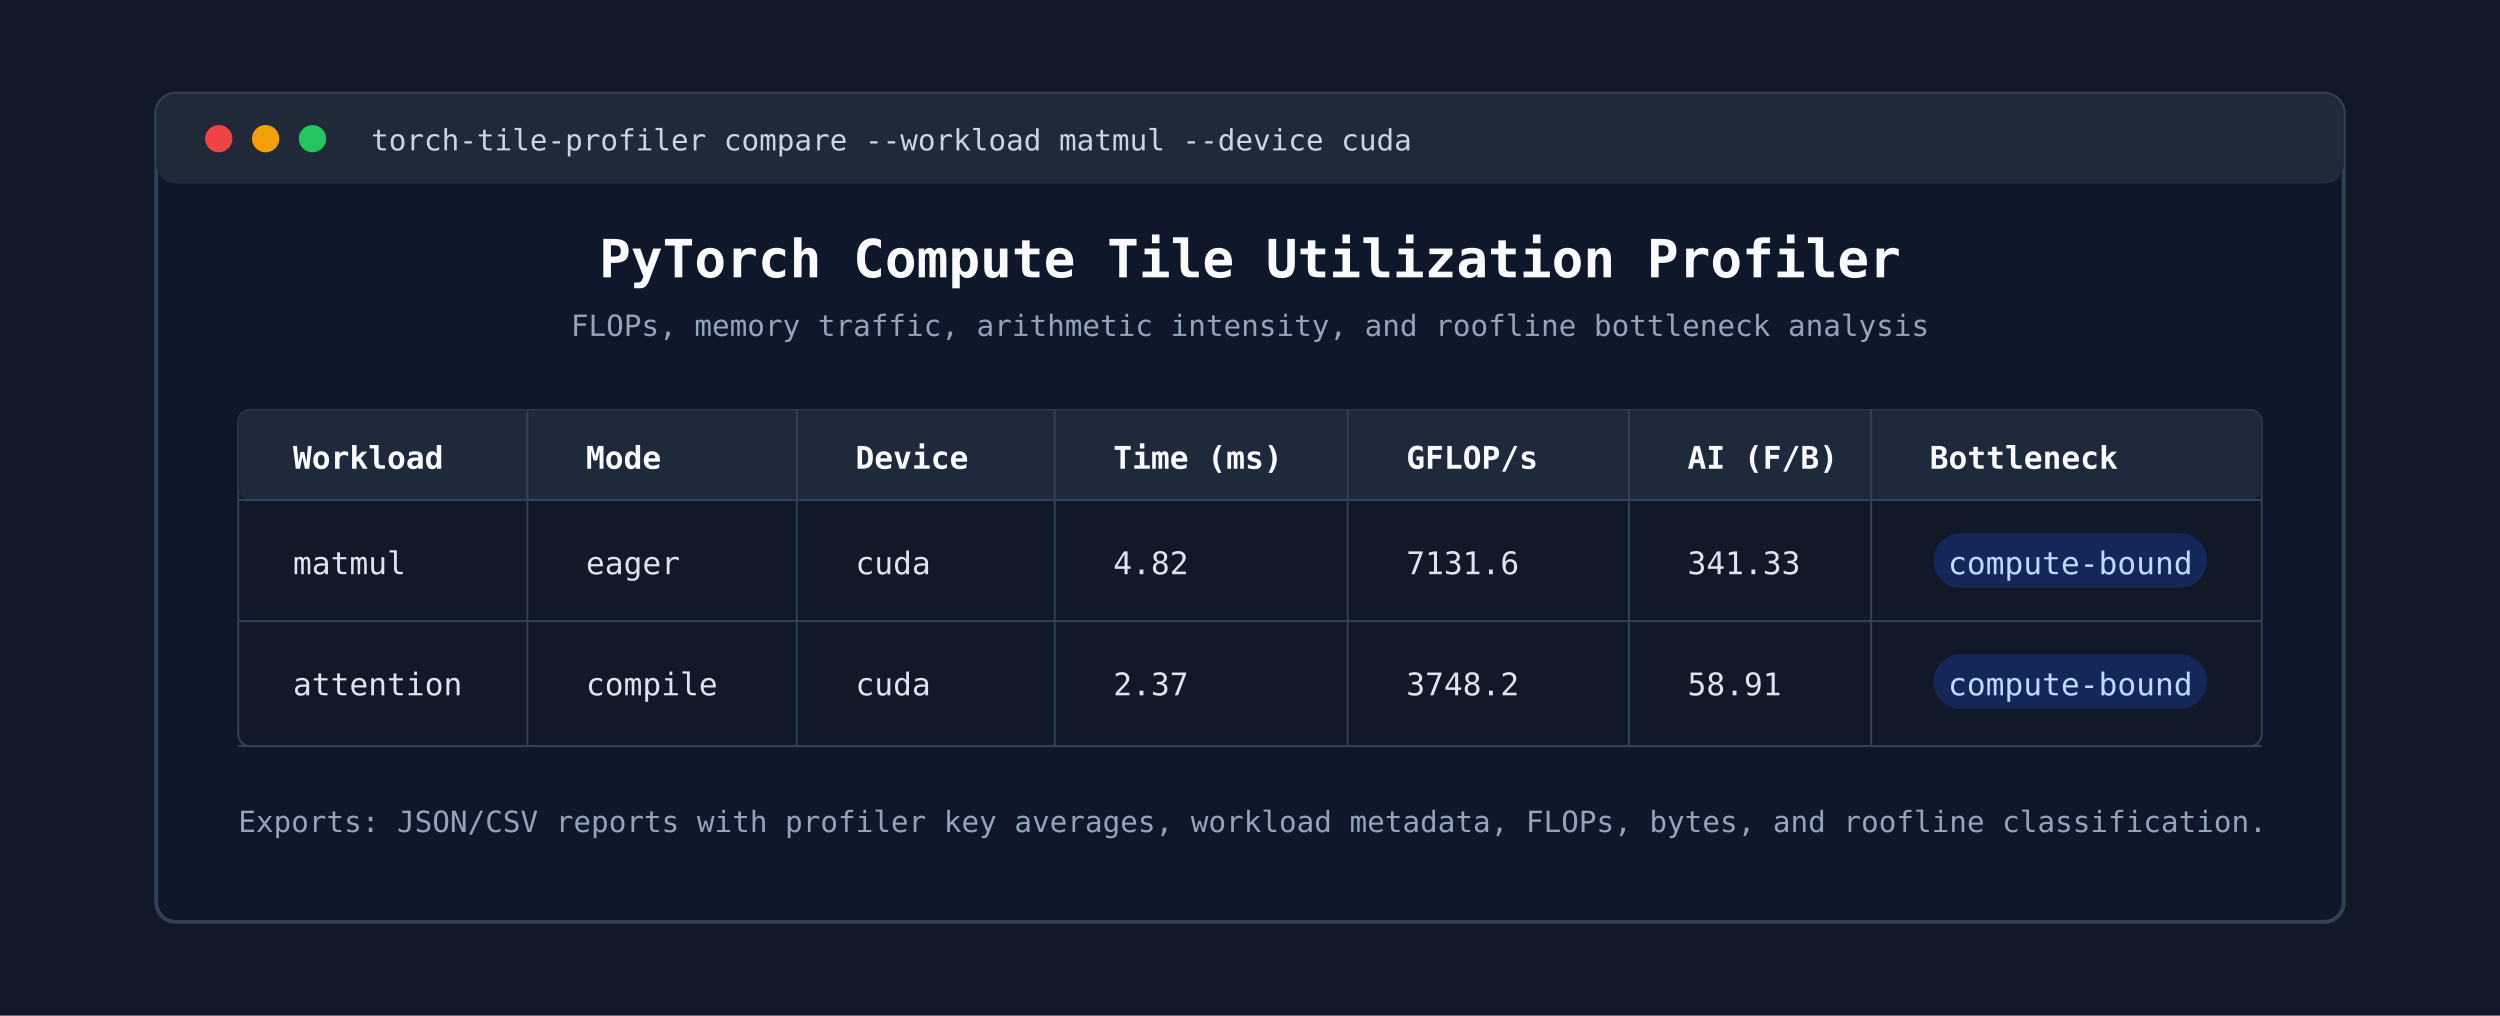
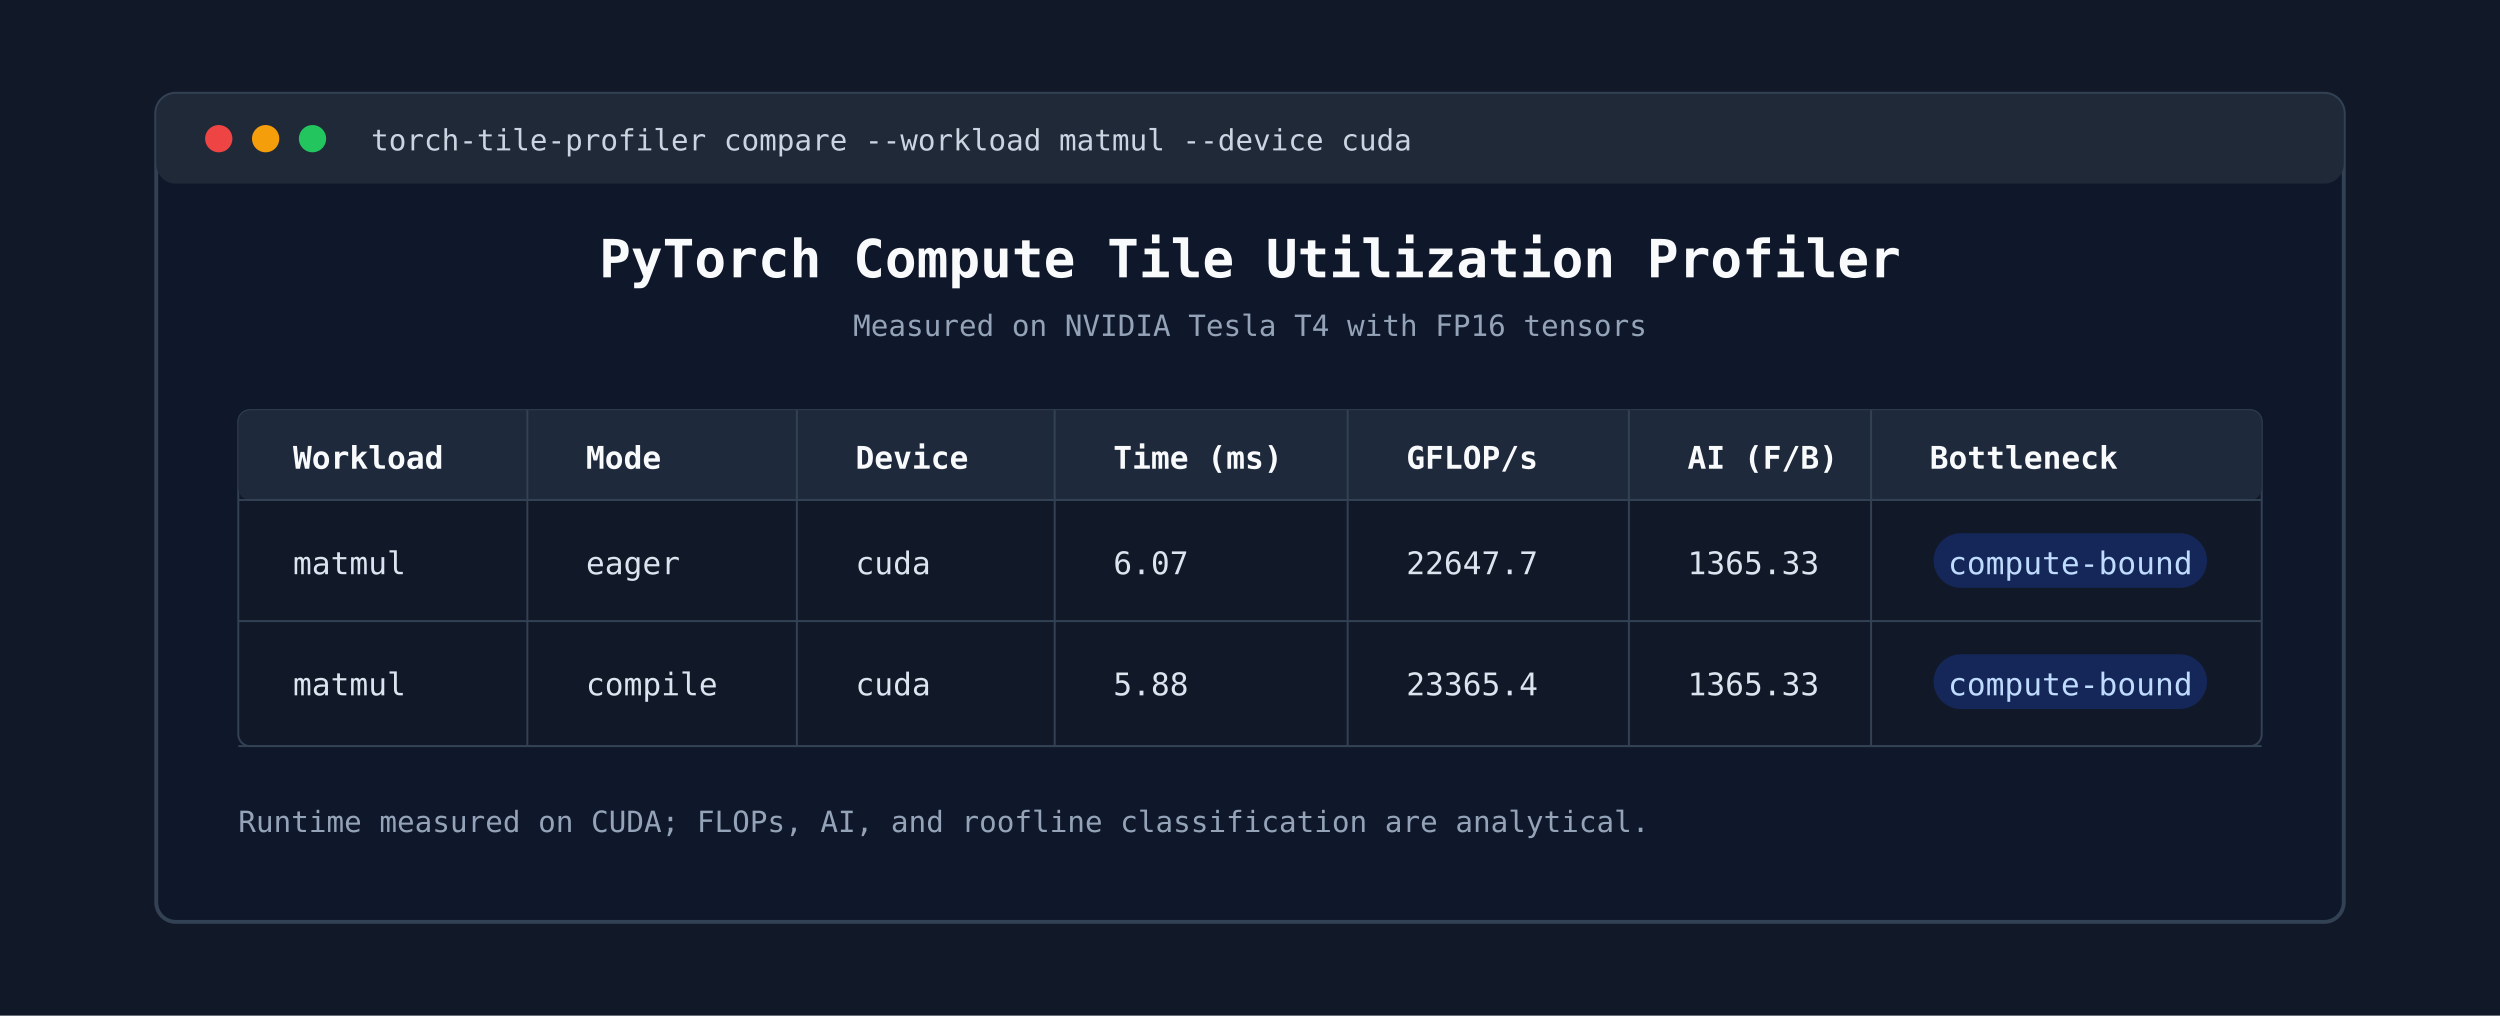
<svg xmlns="http://www.w3.org/2000/svg" width="1280" height="520" viewBox="0 0 1280 520" role="img" aria-label="Runtime table screenshot">
  <rect width="1280" height="520" fill="#111827" />
  <rect x="80" y="48" width="1120" height="424" rx="10" fill="#0f172a" stroke="#334155" stroke-width="2" />
  <rect x="80" y="48" width="1120" height="46" rx="10" fill="#1f2937" />
  <circle cx="112" cy="71" r="7" fill="#ef4444" />
  <circle cx="136" cy="71" r="7" fill="#f59e0b" />
  <circle cx="160" cy="71" r="7" fill="#22c55e" />
  <text x="190" y="77" fill="#cbd5e1" font-family="Menlo, Consolas, monospace" font-size="15">torch-tile-profiler compare --workload matmul --device cuda</text>
  <text x="640" y="142" fill="#f8fafc" font-family="Menlo, Consolas, monospace" font-size="27" font-weight="700" text-anchor="middle">PyTorch Compute Tile Utilization Profiler</text>
-   <text x="640" y="172" fill="#94a3b8" font-family="Menlo, Consolas, monospace" font-size="15" text-anchor="middle">FLOPs, memory traffic, arithmetic intensity, and roofline bottleneck analysis</text>
+   <text x="640" y="172" fill="#94a3b8" font-family="Menlo, Consolas, monospace" font-size="15" text-anchor="middle">Measured on NVIDIA Tesla T4 with FP16 tensors</text>
  <rect x="122" y="210" width="1036" height="172" rx="6" fill="#111827" stroke="#334155" />
  <rect x="122" y="210" width="1036" height="46" rx="6" fill="#1e293b" />
  <g font-family="Menlo, Consolas, monospace" font-size="16" fill="#f8fafc" font-weight="700">
    <text x="150" y="240">Workload</text>
    <text x="300" y="240">Mode</text>
    <text x="438" y="240">Device</text>
    <text x="570" y="240">Time (ms)</text>
    <text x="720" y="240">GFLOP/s</text>
    <text x="864" y="240">AI (F/B)</text>
    <text x="988" y="240">Bottleneck</text>
  </g>
  <g stroke="#334155" stroke-width="1">
    <line x1="122" y1="256" x2="1158" y2="256" />
    <line x1="122" y1="318" x2="1158" y2="318" />
    <line x1="122" y1="382" x2="1158" y2="382" />
    <line x1="270" y1="210" x2="270" y2="382" />
    <line x1="408" y1="210" x2="408" y2="382" />
    <line x1="540" y1="210" x2="540" y2="382" />
    <line x1="690" y1="210" x2="690" y2="382" />
    <line x1="834" y1="210" x2="834" y2="382" />
    <line x1="958" y1="210" x2="958" y2="382" />
  </g>
  <g font-family="Menlo, Consolas, monospace" font-size="16" fill="#dbe4ef">
    <text x="150" y="294">matmul</text>
    <text x="300" y="294">eager</text>
    <text x="438" y="294">cuda</text>
-     <text x="570" y="294">4.82</text>
-     <text x="720" y="294">7131.6</text>
-     <text x="864" y="294">341.33</text>
+     <text x="570" y="294">6.07</text>
+     <text x="720" y="294">22647.7</text>
+     <text x="864" y="294">1365.33</text>
    <rect x="990" y="273" width="140" height="28" rx="14" fill="#1d4ed8" opacity="0.28" />
    <text x="1060" y="294" fill="#bfdbfe" text-anchor="middle">compute-bound</text>
-     <text x="150" y="356">attention</text>
+     <text x="150" y="356">matmul</text>
    <text x="300" y="356">compile</text>
    <text x="438" y="356">cuda</text>
-     <text x="570" y="356">2.37</text>
-     <text x="720" y="356">3748.2</text>
-     <text x="864" y="356">58.91</text>
+     <text x="570" y="356">5.88</text>
+     <text x="720" y="356">23365.4</text>
+     <text x="864" y="356">1365.33</text>
    <rect x="990" y="335" width="140" height="28" rx="14" fill="#1d4ed8" opacity="0.28" />
    <text x="1060" y="356" fill="#bfdbfe" text-anchor="middle">compute-bound</text>
  </g>
-   <text x="122" y="426" fill="#94a3b8" font-family="Menlo, Consolas, monospace" font-size="15">Exports: JSON/CSV reports with profiler key averages, workload metadata, FLOPs, bytes, and roofline classification.</text>
+   <text x="122" y="426" fill="#94a3b8" font-family="Menlo, Consolas, monospace" font-size="15">Runtime measured on CUDA; FLOPs, AI, and roofline classification are analytical.</text>
</svg>
